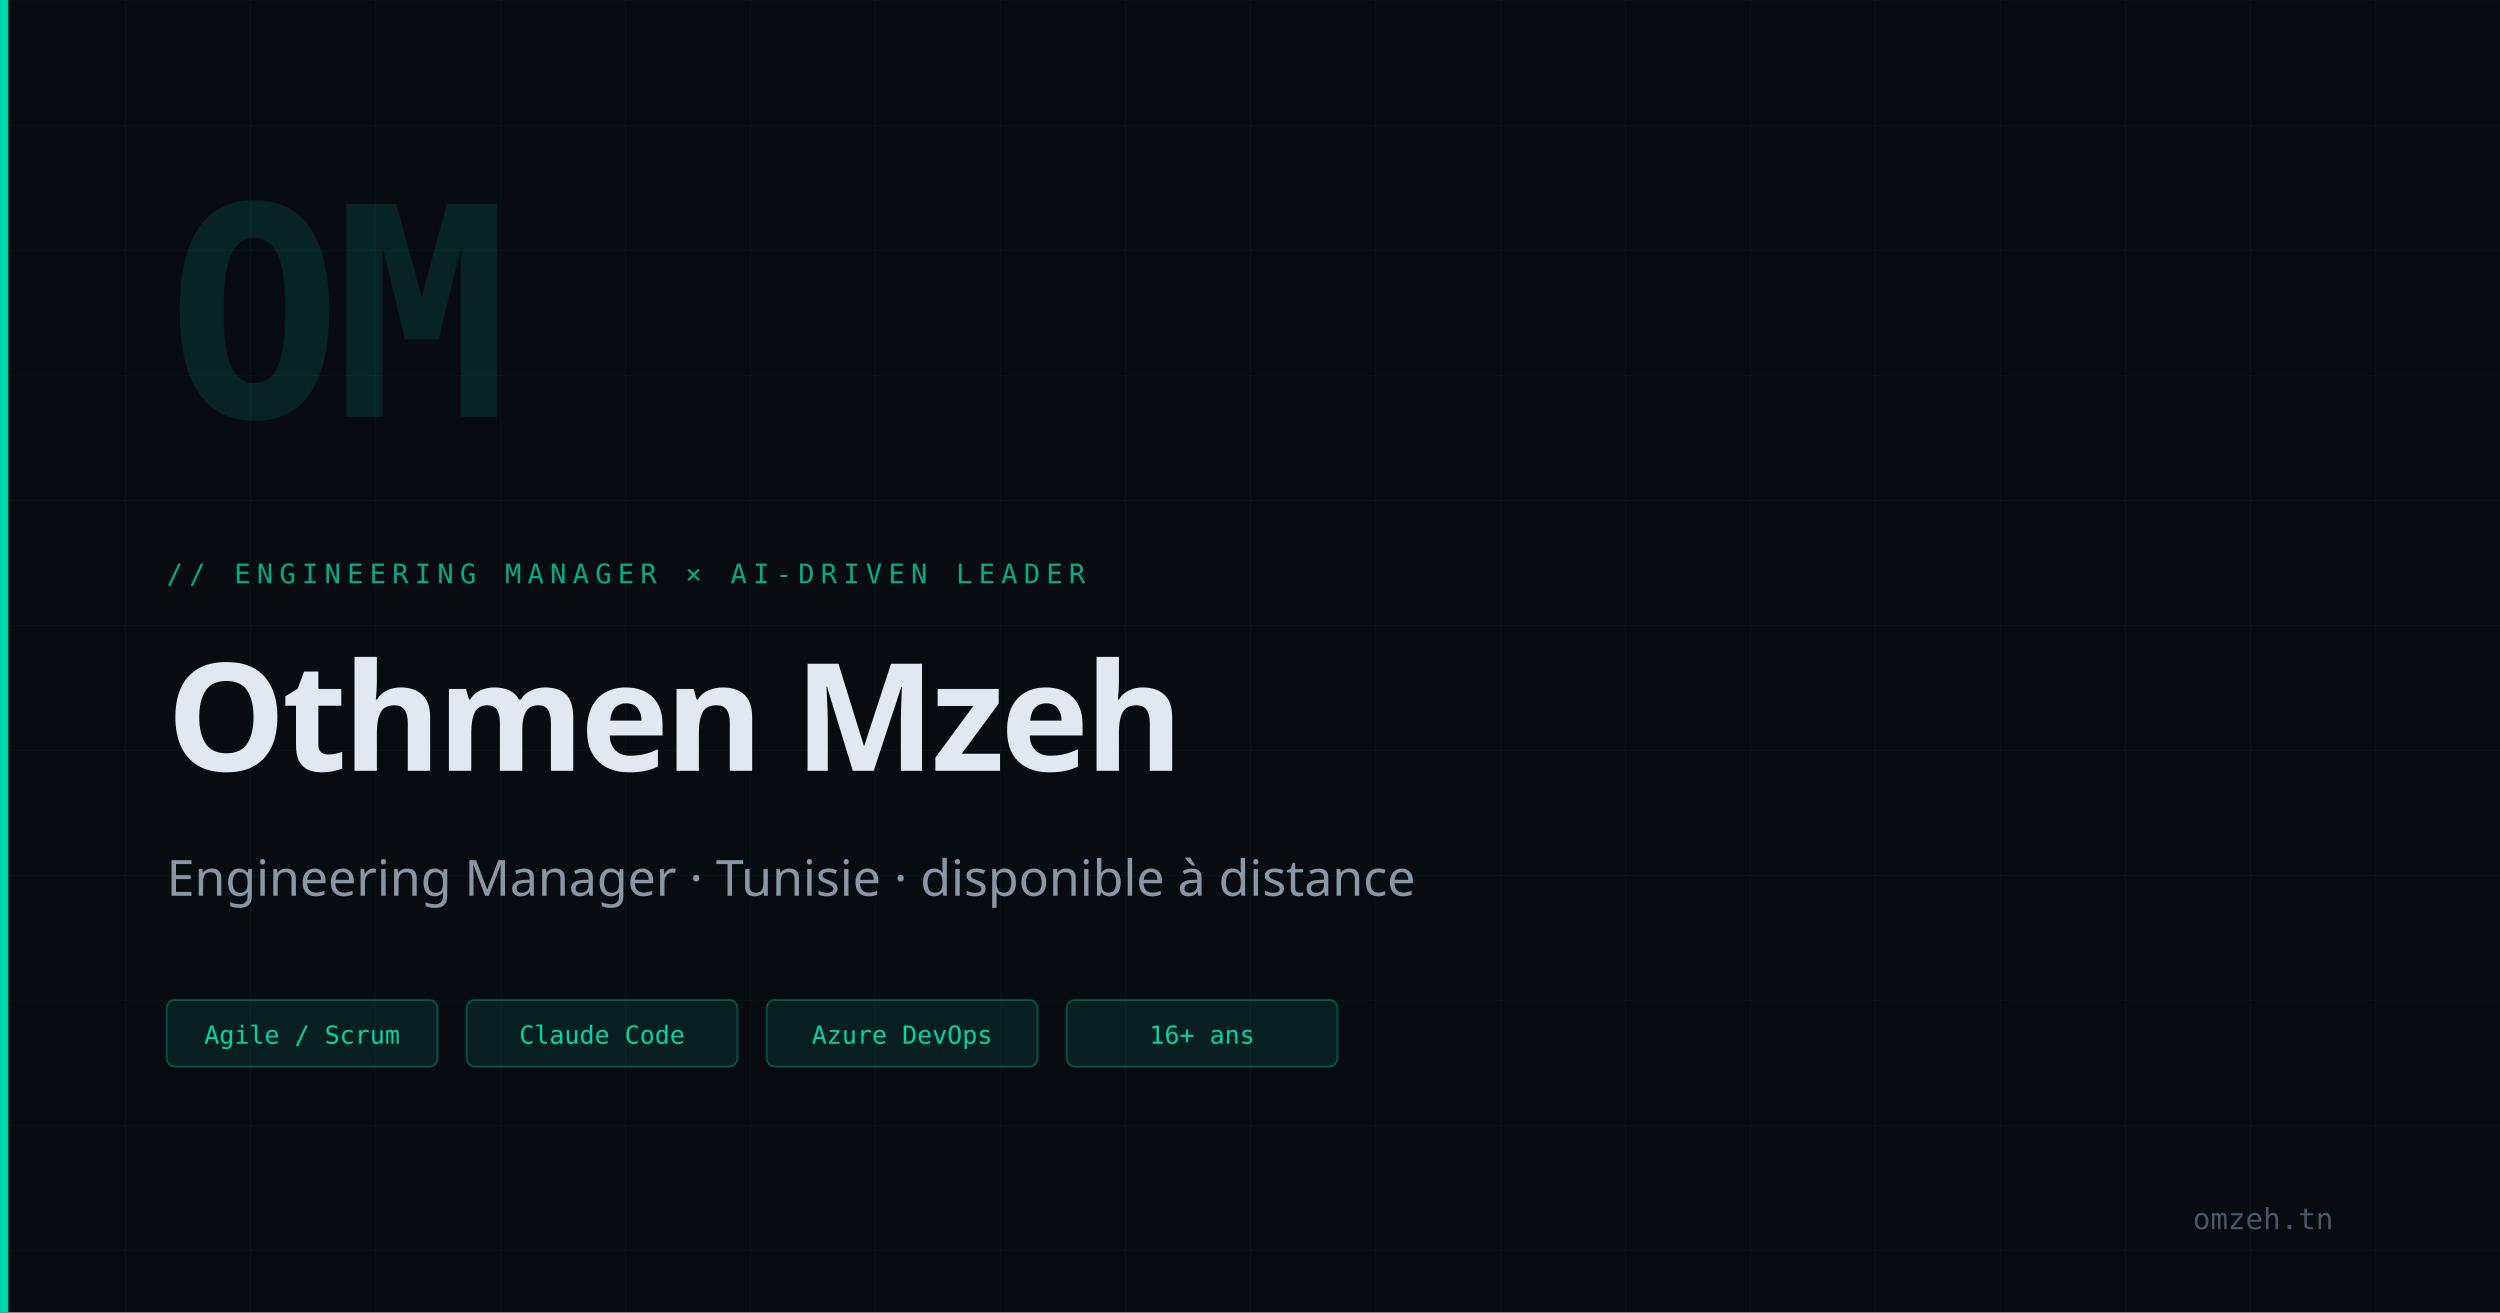
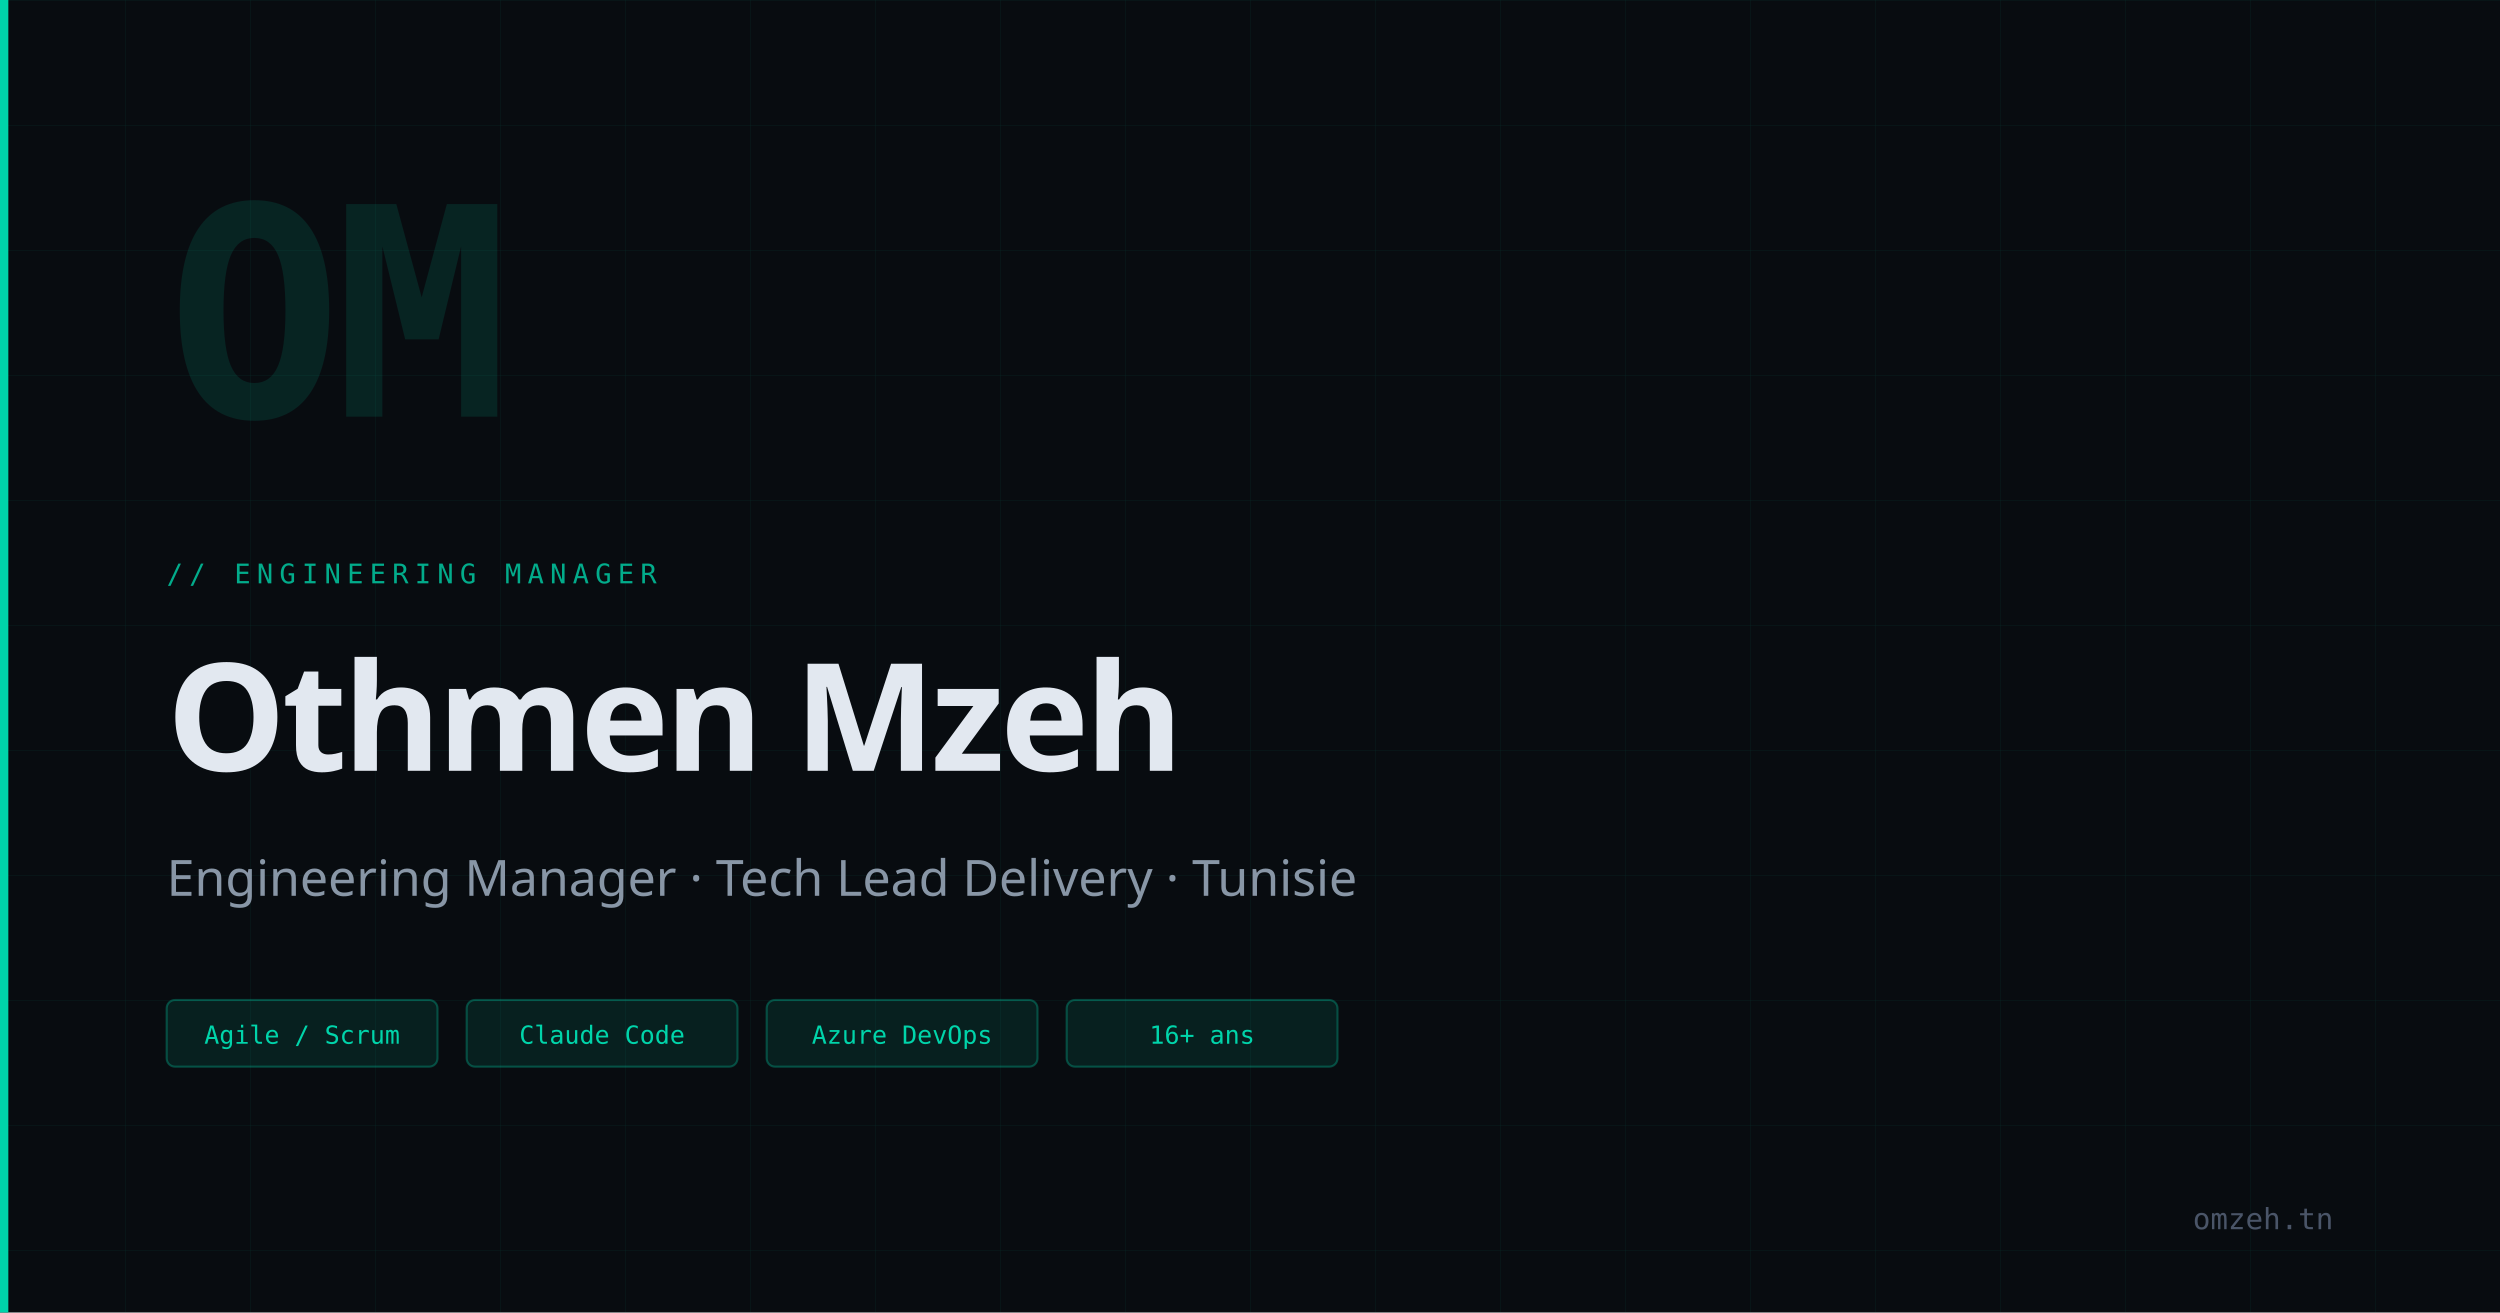
<svg xmlns="http://www.w3.org/2000/svg" viewBox="0 0 1200 630" fill="none">
  <rect width="1200" height="630" fill="#080c10" />
  <defs>
    <pattern id="grid" width="60" height="60" patternUnits="userSpaceOnUse">
      <path d="M 60 0 L 0 0 0 60" fill="none" stroke="#00d4aa" stroke-width="0.3" opacity="0.15" />
    </pattern>
  </defs>
  <rect width="1200" height="630" fill="url(#grid)" />
  <rect x="0" y="0" width="4" height="630" fill="#00d4aa" />
  <text x="80" y="200" font-family="monospace" font-size="140" font-weight="700" fill="#00d4aa" letter-spacing="-4" opacity="0.12">OM</text>
-   <text x="80" y="280" font-family="monospace" font-size="13" fill="#00d4aa" letter-spacing="3" opacity="0.8">// ENGINEERING MANAGER × AI-DRIVEN LEADER</text>
+   <text x="80" y="280" font-family="monospace" font-size="13" fill="#00d4aa" letter-spacing="3" opacity="0.8">// ENGINEERING MANAGER</text>
  <text x="80" y="370" font-family="sans-serif" font-size="72" font-weight="700" fill="#e2e8f0" letter-spacing="-2">Othmen Mzeh</text>
-   <text x="80" y="430" font-family="sans-serif" font-size="24" font-weight="300" fill="#8896a6">Engineering Manager · Tunisie · disponible à distance</text>
+   <text x="80" y="430" font-family="sans-serif" font-size="24" font-weight="300" fill="#8896a6">Engineering Manager · Tech Lead Delivery · Tunisie</text>
  <rect x="80" y="480" width="130" height="32" rx="4" fill="#00d4aa" opacity="0.1" />
  <rect x="80" y="480" width="130" height="32" rx="4" fill="none" stroke="#00d4aa" stroke-width="1" opacity="0.3" />
  <text x="145" y="501" font-family="monospace" font-size="12" fill="#00d4aa" text-anchor="middle">Agile / Scrum</text>
  <rect x="224" y="480" width="130" height="32" rx="4" fill="#00d4aa" opacity="0.1" />
  <rect x="224" y="480" width="130" height="32" rx="4" fill="none" stroke="#00d4aa" stroke-width="1" opacity="0.3" />
  <text x="289" y="501" font-family="monospace" font-size="12" fill="#00d4aa" text-anchor="middle">Claude Code</text>
  <rect x="368" y="480" width="130" height="32" rx="4" fill="#00d4aa" opacity="0.1" />
  <rect x="368" y="480" width="130" height="32" rx="4" fill="none" stroke="#00d4aa" stroke-width="1" opacity="0.3" />
  <text x="433" y="501" font-family="monospace" font-size="12" fill="#00d4aa" text-anchor="middle">Azure DevOps</text>
  <rect x="512" y="480" width="130" height="32" rx="4" fill="#00d4aa" opacity="0.1" />
  <rect x="512" y="480" width="130" height="32" rx="4" fill="none" stroke="#00d4aa" stroke-width="1" opacity="0.3" />
  <text x="577" y="501" font-family="monospace" font-size="12" fill="#00d4aa" text-anchor="middle">16+ ans</text>
  <text x="1120" y="590" font-family="monospace" font-size="14" fill="#4a5568" text-anchor="end">omzeh.tn</text>
</svg>
